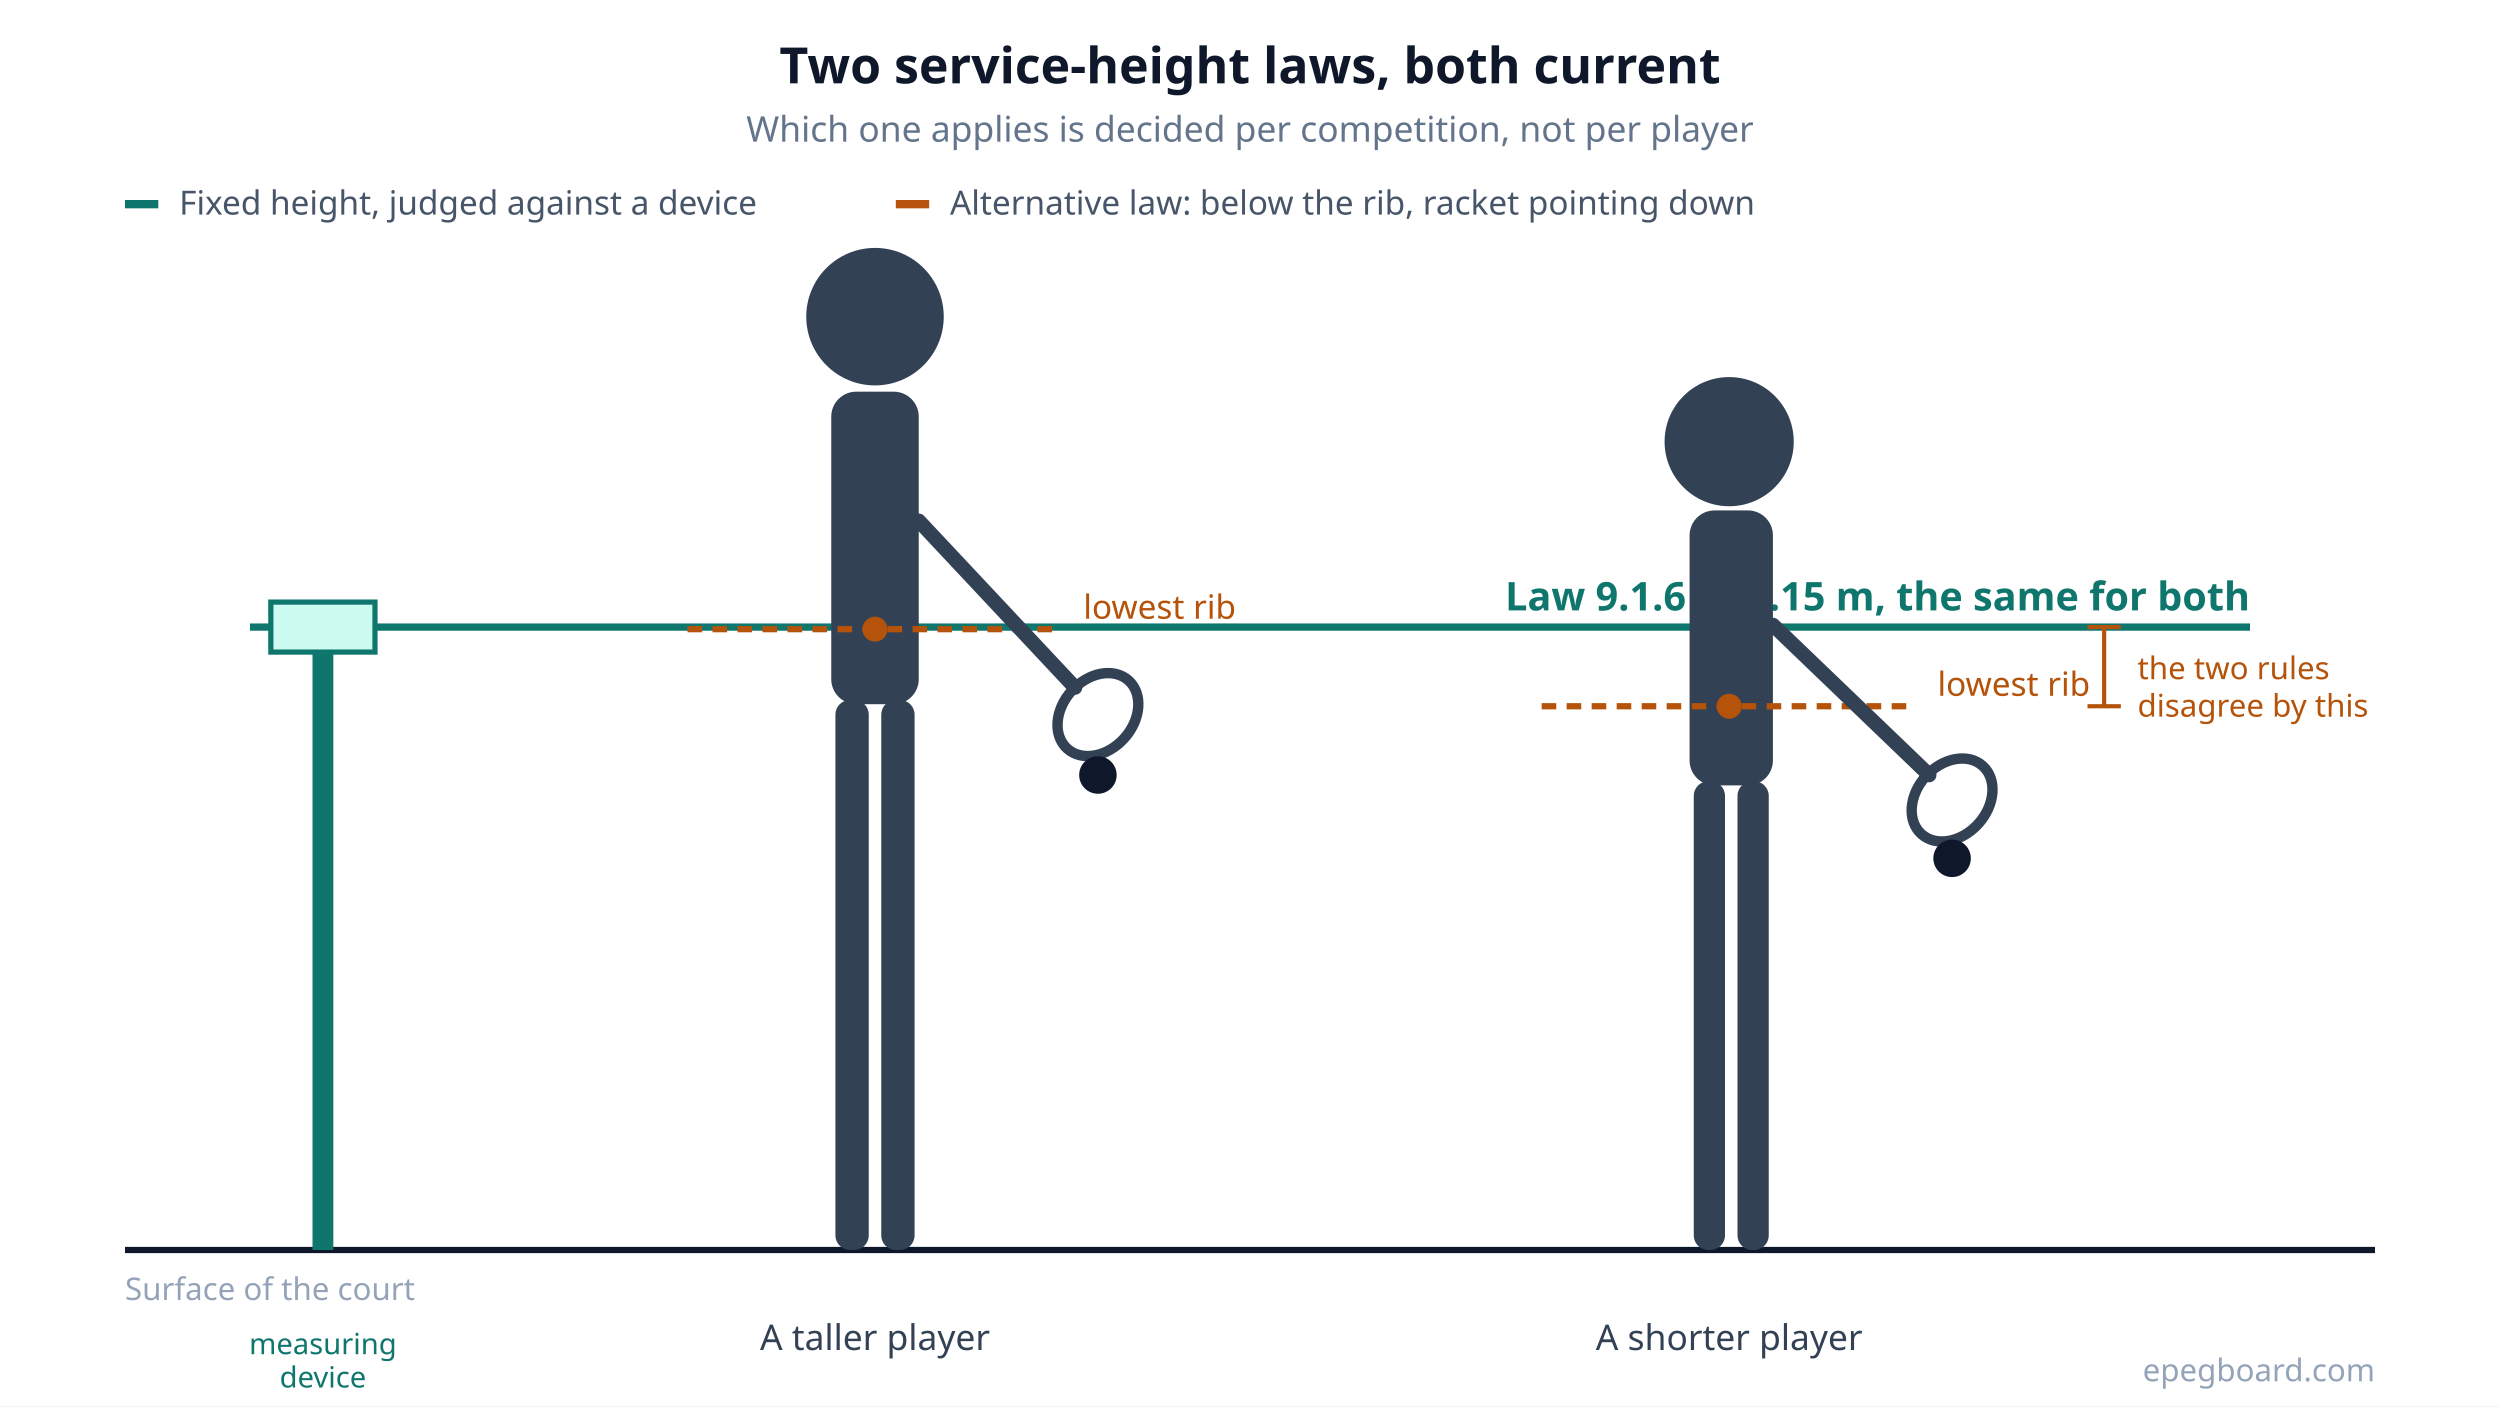
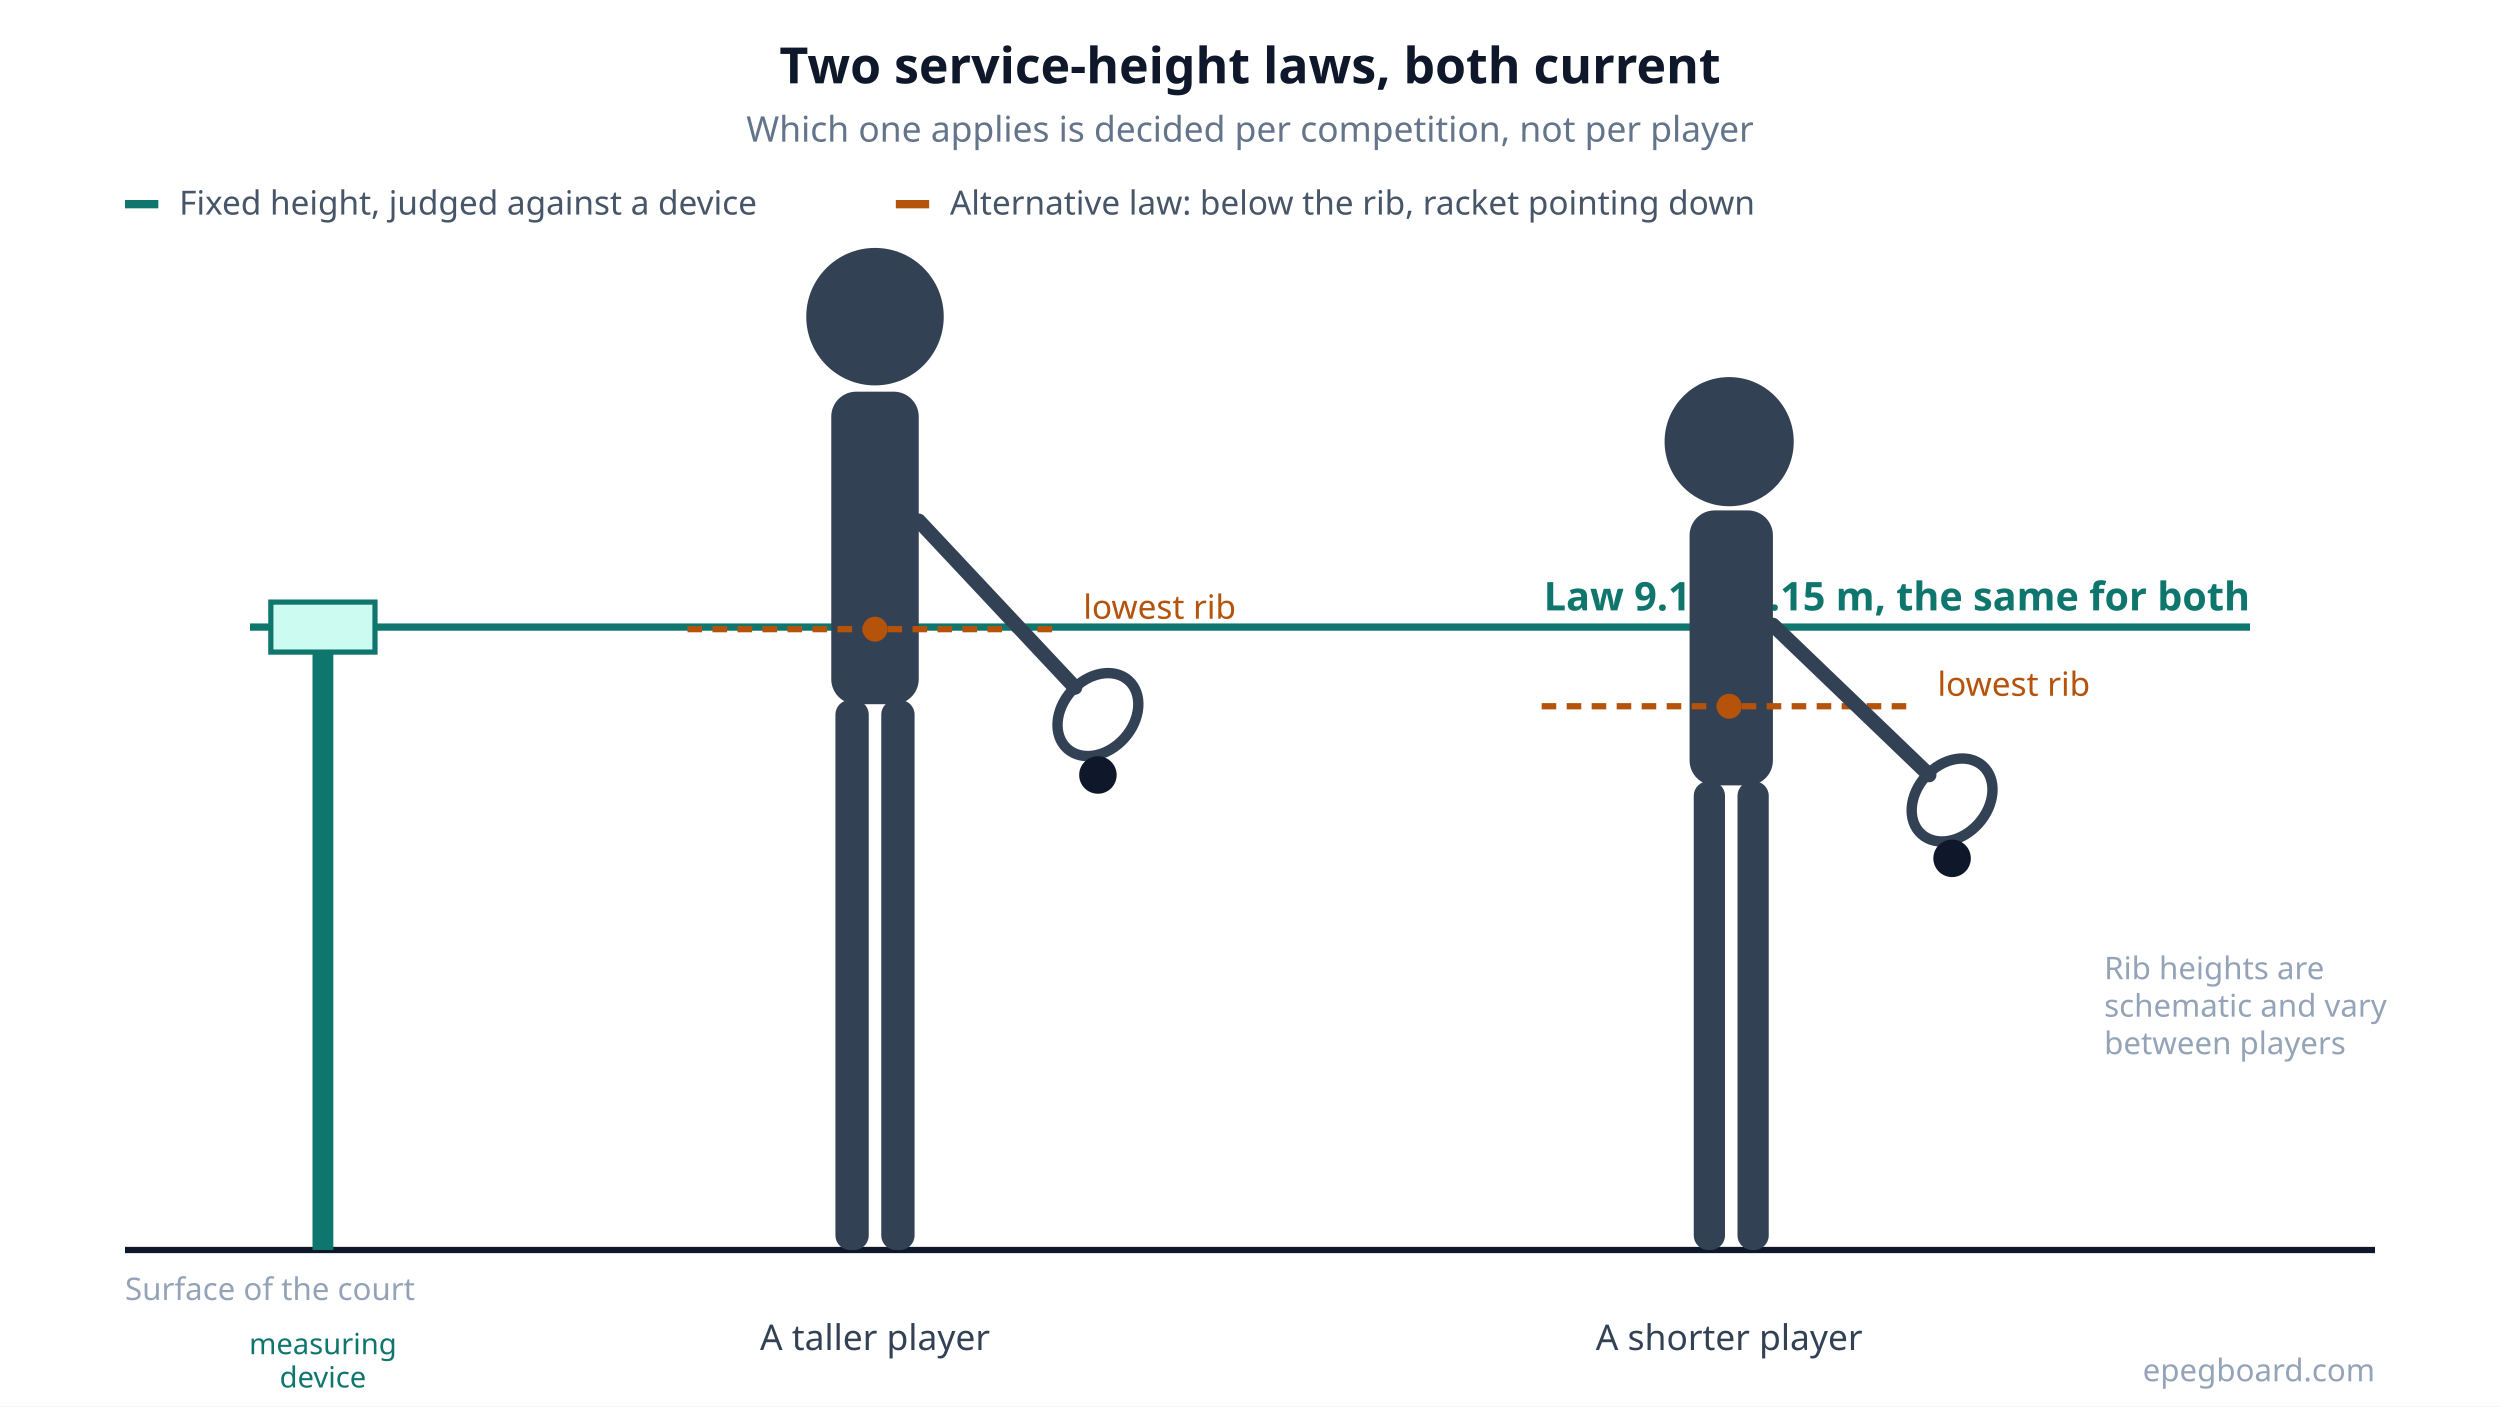
<svg xmlns="http://www.w3.org/2000/svg" viewBox="0 0 1200 675" width="1200" height="675" role="img" aria-label="Two servers of different heights, shown against both service-height laws. A single horizontal line at one point one five metres crosses both of them at exactly the same height above the floor, because the fixed-height law does not vary between players and is judged against a measuring device set beside the court. A second marker on each player shows the lowest rib, which sits higher off the floor on the taller player and lower on the shorter one, because the alternative law measures from the body. Under the alternative law the racket shaft and head must also point downward at the moment of contact. Rib heights are schematic and vary between individuals.">
  <rect width="1200" height="675" fill="#ffffff" />
  <text x="600" y="40" text-anchor="middle" font-family="system-ui,sans-serif" font-size="24" fill="#0f172a" font-weight="600">Two service-height laws, both current</text>
  <text x="600" y="68" text-anchor="middle" font-family="system-ui,sans-serif" font-size="17" fill="#64748b">Which one applies is decided per competition, not per player</text>
  <line x1="60" y1="600" x2="1140" y2="600" stroke="#0f172a" stroke-width="3" />
  <text x="60" y="624" font-family="system-ui,sans-serif" font-size="15" fill="#94a3b8">Surface of the court</text>
  <line x1="120" y1="301" x2="1080" y2="301" stroke="#0f766e" stroke-width="3.5" />
-   <text x="1080" y="293" text-anchor="end" font-family="system-ui,sans-serif" font-size="19" fill="#0f766e" font-weight="600">Law 9.1.6 — 1.15 m, the same for both</text>
+   <text x="1080" y="293" text-anchor="end" font-family="system-ui,sans-serif" font-size="19" fill="#0f766e" font-weight="600">Law 9.1.6: 1.15 m, the same for both</text>
  <g>
    <rect x="150" y="301" width="10" height="299" fill="#0f766e" />
    <rect x="130" y="289" width="50" height="24" fill="#ccfbf1" stroke="#0f766e" stroke-width="2.5" />
    <text x="155" y="650" text-anchor="middle" font-family="system-ui,sans-serif" font-size="14" fill="#0f766e">measuring<tspan x="155" dy="16">device</tspan>
    </text>
  </g>
  <g fill="#334155">
    <circle cx="420" cy="152" r="33" />
    <rect x="399" y="188" width="42" height="150" rx="12" />
    <rect x="401" y="336" width="16" height="264" rx="7" />
    <rect x="423" y="336" width="16" height="264" rx="7" />
  </g>
  <line x1="330" y1="302" x2="510" y2="302" stroke="#b45309" stroke-width="3" stroke-dasharray="7 5" />
  <circle cx="420" cy="302" r="6" fill="#b45309" />
  <text x="520" y="297" font-family="system-ui,sans-serif" font-size="16" fill="#b45309">lowest rib</text>
  <text x="420" y="648" text-anchor="middle" font-family="system-ui,sans-serif" font-size="17" fill="#334155">A taller player</text>
  <line x1="441" y1="250" x2="516" y2="330" stroke="#334155" stroke-width="7" stroke-linecap="round" />
  <ellipse cx="527" cy="343" rx="17" ry="22" fill="none" stroke="#334155" stroke-width="5" transform="rotate(42 527 343)" />
  <circle cx="527" cy="372" r="9" fill="#0f172a" />
  <g fill="#334155">
    <circle cx="830" cy="212" r="31" />
    <rect x="811" y="245" width="40" height="132" rx="12" />
    <rect x="813" y="375" width="15" height="225" rx="7" />
    <rect x="834" y="375" width="15" height="225" rx="7" />
  </g>
  <line x1="740" y1="339" x2="920" y2="339" stroke="#b45309" stroke-width="3" stroke-dasharray="7 5" />
  <circle cx="830" cy="339" r="6" fill="#b45309" />
  <text x="930" y="334" font-family="system-ui,sans-serif" font-size="16" fill="#b45309">lowest rib</text>
  <text x="830" y="648" text-anchor="middle" font-family="system-ui,sans-serif" font-size="17" fill="#334155">A shorter player</text>
  <line x1="851" y1="300" x2="926" y2="372" stroke="#334155" stroke-width="7" stroke-linecap="round" />
  <ellipse cx="937" cy="384" rx="17" ry="22" fill="none" stroke="#334155" stroke-width="5" transform="rotate(42 937 384)" />
  <circle cx="937" cy="412" r="9" fill="#0f172a" />
-   <line x1="1010" y1="301" x2="1010" y2="339" stroke="#b45309" stroke-width="2" />
-   <line x1="1002" y1="301" x2="1018" y2="301" stroke="#b45309" stroke-width="2" />
-   <line x1="1002" y1="339" x2="1018" y2="339" stroke="#b45309" stroke-width="2" />
-   <text x="1026" y="326" font-family="system-ui,sans-serif" font-size="15" fill="#b45309">the two rules<tspan x="1026" dy="18">disagree by this</tspan>
+   <text x="1010" y="470" font-family="system-ui,sans-serif" font-size="15" fill="#94a3b8">Rib heights are<tspan x="1010" dy="18">schematic and vary</tspan>
+     <tspan x="1010" dy="18">between players</tspan>
  </text>
  <g font-family="system-ui,sans-serif" font-size="16" fill="#475569">
    <rect x="60" y="96" width="16" height="4" fill="#0f766e" />
    <text x="86" y="103">Fixed height, judged against a device</text>
    <rect x="430" y="96" width="16" height="4" fill="#b45309" />
    <text x="456" y="103">Alternative law: below the rib, racket pointing down</text>
  </g>
  <text x="1140" y="663" text-anchor="end" font-family="system-ui,sans-serif" font-size="15" fill="#94a3b8">epegboard.com</text>
</svg>
